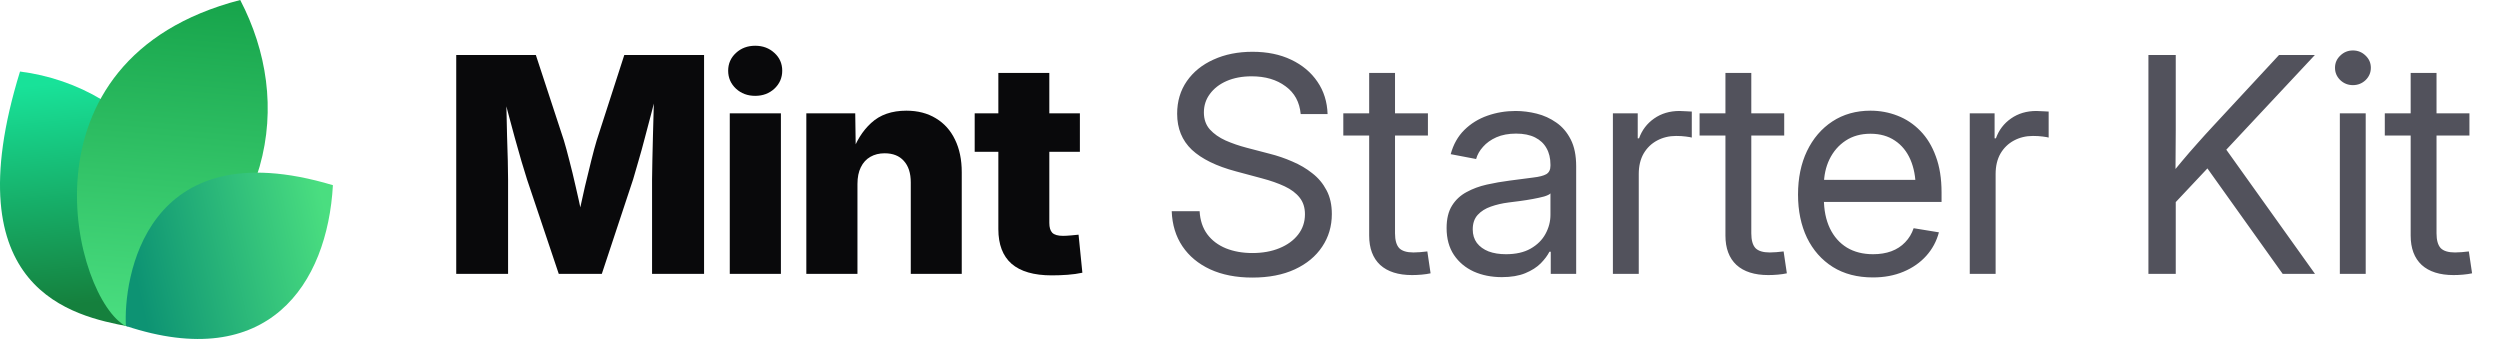
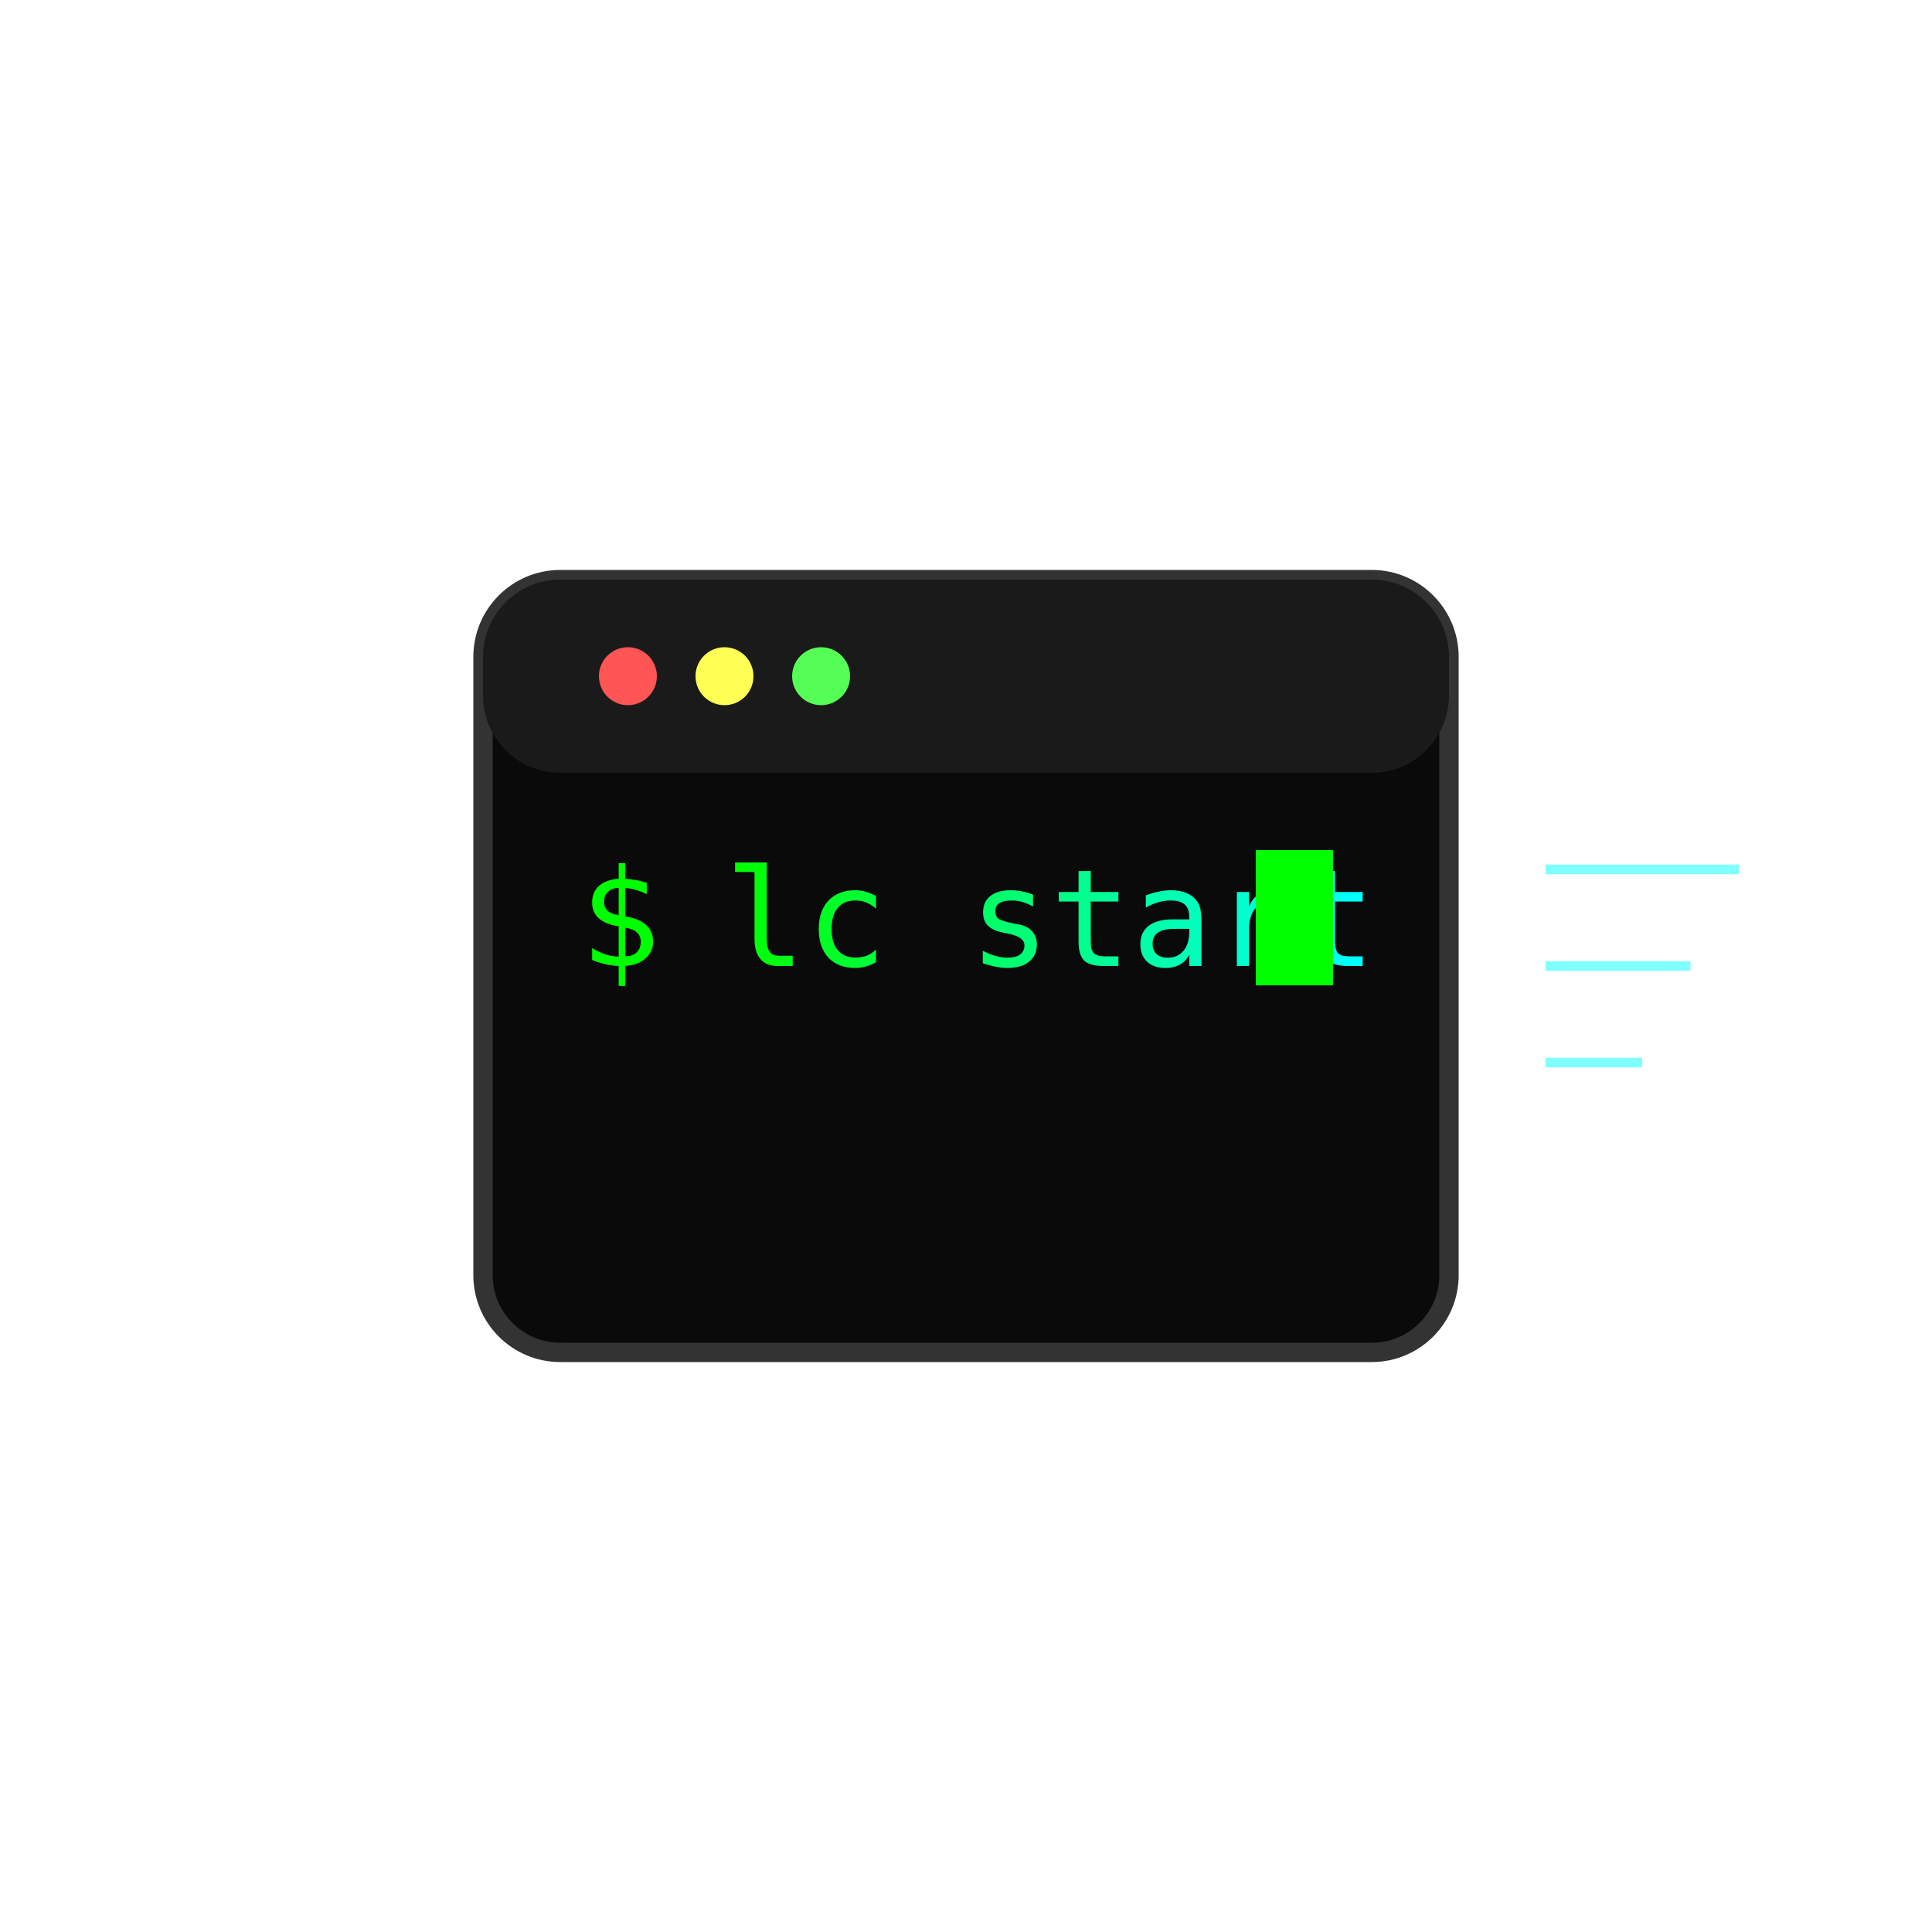
- <svg xmlns="http://www.w3.org/2000/svg" width="177" height="24" viewBox="0 0 177 24" fill="none">
-   <path d="M9.061 23.108C5.268 22.377 -3.391 20.627 1.417 5.064C9.634 6.099 16.973 14.064 9.061 23.108Z" fill="url(#paint0_linear_17557_2020)" />
-   <path d="M8.919 23.094C5.276 21.222 0.784 4.209 17.007 0C20.757 7.193 19.621 16.545 8.919 23.094Z" fill="url(#paint1_linear_17557_2020)" />
-   <path d="M8.914 23.079C8.735 19.882 10.159 9.085 23.57 13.111C23.181 20.123 18.984 26.418 8.914 23.079Z" fill="url(#paint2_linear_17557_2020)" />
-   <path d="M32.301 19.392V3.894H37.938L39.925 9.948C40.036 10.315 40.164 10.787 40.31 11.362C40.462 11.938 40.611 12.552 40.757 13.204C40.91 13.855 41.048 14.483 41.173 15.086C41.305 15.682 41.412 16.192 41.495 16.615H40.695C40.771 16.192 40.871 15.682 40.996 15.086C41.128 14.49 41.267 13.866 41.412 13.214C41.565 12.562 41.714 11.948 41.86 11.373C42.005 10.79 42.133 10.315 42.244 9.948L44.2 3.894H49.848V19.392H46.166V12.704C46.166 12.357 46.173 11.917 46.187 11.383C46.2 10.849 46.214 10.27 46.228 9.646C46.249 9.022 46.266 8.391 46.28 7.753C46.301 7.115 46.311 6.519 46.311 5.964H46.623C46.485 6.561 46.332 7.181 46.166 7.826C45.999 8.471 45.833 9.102 45.666 9.719C45.507 10.336 45.351 10.901 45.198 11.414C45.053 11.928 44.928 12.357 44.824 12.704L42.608 19.392H39.561L37.314 12.704C37.203 12.357 37.072 11.928 36.919 11.414C36.773 10.901 36.614 10.34 36.441 9.729C36.274 9.112 36.104 8.481 35.931 7.836C35.764 7.192 35.608 6.567 35.463 5.964H35.827C35.834 6.512 35.844 7.105 35.858 7.743C35.872 8.374 35.886 9.005 35.9 9.636C35.92 10.26 35.938 10.839 35.952 11.373C35.965 11.907 35.972 12.351 35.972 12.704V19.392H32.301ZM51.668 19.392V8.024H55.288V19.392H51.668ZM53.468 6.786C52.927 6.786 52.473 6.616 52.105 6.276C51.738 5.93 51.554 5.507 51.554 5.007C51.554 4.508 51.738 4.088 52.105 3.749C52.473 3.409 52.927 3.239 53.468 3.239C54.009 3.239 54.463 3.409 54.83 3.749C55.198 4.082 55.382 4.501 55.382 5.007C55.382 5.507 55.198 5.93 54.83 6.276C54.463 6.616 54.009 6.786 53.468 6.786ZM60.708 13.027V19.392H57.088V8.024H60.551L60.593 10.967H60.281C60.593 10.024 61.061 9.268 61.685 8.7C62.309 8.124 63.138 7.836 64.171 7.836C64.975 7.836 65.672 8.017 66.262 8.377C66.851 8.731 67.302 9.234 67.614 9.885C67.933 10.537 68.092 11.307 68.092 12.194V19.392H64.483V12.912C64.483 12.26 64.32 11.754 63.994 11.394C63.675 11.033 63.221 10.853 62.632 10.853C62.25 10.853 61.914 10.936 61.623 11.102C61.332 11.269 61.106 11.515 60.947 11.841C60.787 12.16 60.708 12.555 60.708 13.027ZM76.456 8.024V10.749H69.008V8.024H76.456ZM70.683 5.163H74.292V15.783C74.292 16.102 74.361 16.334 74.5 16.48C74.646 16.625 74.899 16.698 75.259 16.698C75.405 16.698 75.596 16.688 75.831 16.667C76.074 16.646 76.251 16.629 76.362 16.615L76.632 19.309C76.313 19.378 75.963 19.427 75.582 19.455C75.207 19.482 74.836 19.496 74.469 19.496C73.2 19.496 72.25 19.222 71.619 18.674C70.995 18.127 70.683 17.308 70.683 16.22V5.163Z" fill="#09090B" />
-   <path d="M88.667 19.652C87.523 19.652 86.528 19.458 85.682 19.07C84.843 18.681 84.188 18.137 83.716 17.437C83.245 16.736 82.992 15.908 82.957 14.951H84.933C84.968 15.596 85.148 16.14 85.474 16.584C85.8 17.021 86.24 17.354 86.795 17.582C87.35 17.804 87.974 17.915 88.667 17.915C89.388 17.915 90.026 17.801 90.581 17.572C91.143 17.343 91.583 17.024 91.902 16.615C92.228 16.199 92.391 15.717 92.391 15.169C92.391 14.698 92.266 14.306 92.017 13.994C91.767 13.675 91.413 13.408 90.956 13.193C90.498 12.978 89.954 12.787 89.323 12.621L87.502 12.132C86.123 11.765 85.082 11.255 84.382 10.603C83.689 9.944 83.342 9.095 83.342 8.055C83.342 7.174 83.571 6.404 84.028 5.746C84.486 5.087 85.117 4.577 85.921 4.217C86.726 3.849 87.645 3.666 88.678 3.666C89.718 3.666 90.63 3.853 91.413 4.227C92.204 4.602 92.824 5.122 93.275 5.787C93.726 6.446 93.965 7.209 93.993 8.076H92.089C92.013 7.23 91.656 6.574 91.018 6.11C90.387 5.638 89.586 5.403 88.615 5.403C87.95 5.403 87.36 5.513 86.847 5.735C86.341 5.957 85.946 6.262 85.661 6.651C85.377 7.032 85.235 7.469 85.235 7.961C85.235 8.447 85.377 8.849 85.661 9.168C85.946 9.48 86.317 9.74 86.774 9.948C87.232 10.149 87.724 10.319 88.251 10.457L89.884 10.884C90.439 11.023 90.977 11.206 91.496 11.435C92.023 11.657 92.495 11.934 92.911 12.267C93.334 12.593 93.67 12.995 93.92 13.474C94.17 13.945 94.294 14.504 94.294 15.149C94.294 16.015 94.066 16.788 93.608 17.468C93.157 18.148 92.512 18.681 91.673 19.07C90.834 19.458 89.832 19.652 88.667 19.652ZM101.097 8.024V9.594H95.106V8.024H101.097ZM96.937 5.163H98.767V16.521C98.767 17 98.865 17.347 99.059 17.562C99.26 17.77 99.6 17.874 100.078 17.874C100.21 17.874 100.366 17.867 100.546 17.853C100.733 17.832 100.903 17.815 101.056 17.801L101.285 19.351C101.097 19.392 100.886 19.423 100.65 19.444C100.414 19.465 100.189 19.475 99.974 19.475C98.996 19.475 98.244 19.236 97.717 18.758C97.197 18.272 96.937 17.579 96.937 16.677V5.163ZM106.33 19.621C105.595 19.621 104.932 19.489 104.343 19.226C103.754 18.955 103.285 18.564 102.939 18.05C102.592 17.53 102.419 16.896 102.419 16.147C102.419 15.495 102.547 14.965 102.804 14.556C103.06 14.146 103.403 13.828 103.833 13.599C104.263 13.363 104.742 13.186 105.269 13.068C105.796 12.95 106.333 12.857 106.881 12.787C107.574 12.69 108.132 12.617 108.555 12.569C108.978 12.52 109.287 12.441 109.481 12.33C109.675 12.212 109.772 12.014 109.772 11.737V11.654C109.772 11.203 109.679 10.815 109.492 10.489C109.311 10.163 109.041 9.91 108.68 9.729C108.32 9.549 107.872 9.459 107.338 9.459C106.805 9.459 106.34 9.546 105.945 9.719C105.556 9.892 105.241 10.118 104.998 10.395C104.755 10.665 104.593 10.953 104.509 11.258L102.71 10.915C102.897 10.222 103.22 9.65 103.677 9.199C104.135 8.748 104.679 8.412 105.31 8.19C105.941 7.968 106.607 7.857 107.307 7.857C107.8 7.857 108.295 7.92 108.795 8.044C109.301 8.169 109.765 8.381 110.188 8.679C110.611 8.97 110.951 9.369 111.208 9.875C111.464 10.374 111.593 11.005 111.593 11.768V19.392H109.793V17.822H109.7C109.568 18.085 109.363 18.359 109.086 18.643C108.809 18.921 108.444 19.153 107.994 19.34C107.543 19.527 106.988 19.621 106.33 19.621ZM106.621 17.998C107.321 17.998 107.904 17.867 108.368 17.603C108.84 17.333 109.19 16.986 109.419 16.563C109.654 16.133 109.772 15.682 109.772 15.211V13.692C109.703 13.769 109.554 13.841 109.325 13.911C109.096 13.973 108.829 14.032 108.524 14.088C108.226 14.143 107.921 14.192 107.609 14.233C107.304 14.275 107.033 14.309 106.798 14.337C106.354 14.393 105.938 14.49 105.549 14.628C105.168 14.76 104.86 14.954 104.624 15.211C104.388 15.467 104.27 15.811 104.27 16.241C104.27 16.615 104.367 16.934 104.561 17.198C104.762 17.461 105.04 17.662 105.393 17.801C105.747 17.933 106.156 17.998 106.621 17.998ZM114.193 19.392V8.024H115.951V9.792H116.045C116.253 9.209 116.61 8.741 117.116 8.388C117.622 8.034 118.219 7.857 118.905 7.857C119.058 7.857 119.217 7.864 119.384 7.878C119.55 7.885 119.682 7.892 119.779 7.899V9.74C119.716 9.719 119.578 9.695 119.363 9.667C119.155 9.639 118.922 9.625 118.666 9.625C118.174 9.625 117.726 9.733 117.324 9.948C116.922 10.163 116.603 10.471 116.367 10.874C116.138 11.276 116.024 11.758 116.024 12.319V19.392H114.193ZM126.322 8.024V9.594H120.33V8.024H126.322ZM122.161 5.163H123.992V16.521C123.992 17 124.089 17.347 124.283 17.562C124.484 17.77 124.824 17.874 125.302 17.874C125.434 17.874 125.59 17.867 125.77 17.853C125.958 17.832 126.127 17.815 126.28 17.801L126.509 19.351C126.322 19.392 126.11 19.423 125.874 19.444C125.639 19.465 125.413 19.475 125.198 19.475C124.221 19.475 123.468 19.236 122.941 18.758C122.421 18.272 122.161 17.579 122.161 16.677V5.163ZM132.604 19.642C131.502 19.642 130.555 19.396 129.765 18.903C128.974 18.404 128.364 17.714 127.934 16.834C127.511 15.946 127.3 14.927 127.3 13.775C127.3 12.611 127.511 11.584 127.934 10.697C128.364 9.802 128.964 9.102 129.734 8.596C130.51 8.089 131.408 7.836 132.428 7.836C133.1 7.836 133.738 7.954 134.341 8.19C134.952 8.426 135.489 8.783 135.954 9.261C136.425 9.74 136.793 10.343 137.056 11.071C137.327 11.792 137.462 12.645 137.462 13.63V14.296H128.433V12.735H136.463L135.631 13.297C135.631 12.541 135.506 11.876 135.257 11.3C135.007 10.725 134.643 10.277 134.165 9.958C133.686 9.632 133.107 9.469 132.428 9.469C131.748 9.469 131.162 9.632 130.67 9.958C130.177 10.284 129.796 10.725 129.526 11.279C129.262 11.827 129.13 12.441 129.13 13.12V14.046C129.13 14.864 129.273 15.572 129.557 16.168C129.841 16.757 130.243 17.211 130.763 17.53C131.283 17.842 131.901 17.998 132.615 17.998C133.093 17.998 133.523 17.929 133.905 17.79C134.293 17.645 134.619 17.433 134.882 17.156C135.153 16.879 135.354 16.546 135.486 16.157L137.275 16.449C137.108 17.08 136.81 17.634 136.38 18.113C135.95 18.591 135.413 18.966 134.768 19.236C134.123 19.507 133.402 19.642 132.604 19.642ZM139.459 19.392V8.024H141.217V9.792H141.311C141.519 9.209 141.876 8.741 142.382 8.388C142.888 8.034 143.485 7.857 144.171 7.857C144.324 7.857 144.483 7.864 144.649 7.878C144.816 7.885 144.948 7.892 145.045 7.899V9.74C144.982 9.719 144.844 9.695 144.629 9.667C144.421 9.639 144.188 9.625 143.932 9.625C143.439 9.625 142.992 9.733 142.59 9.948C142.188 10.163 141.869 10.471 141.633 10.874C141.404 11.276 141.29 11.758 141.29 12.319V19.392H139.459ZM153.429 14.961V12.715C153.783 12.257 154.136 11.82 154.49 11.404C154.844 10.981 155.204 10.565 155.572 10.156C155.939 9.74 156.314 9.327 156.695 8.918L161.355 3.894H163.893L157.277 10.967H157.184L153.429 14.961ZM152.108 19.392V3.894H154.043V9.241L154.022 12.559L154.043 13.505V19.392H152.108ZM161.615 19.392L155.967 11.477L157.173 9.969L163.903 19.392H161.615ZM165.661 19.392V8.024H167.492V19.392H165.661ZM166.587 6.027C166.24 6.027 165.942 5.909 165.692 5.673C165.443 5.43 165.318 5.139 165.318 4.799C165.318 4.459 165.443 4.172 165.692 3.936C165.942 3.693 166.24 3.572 166.587 3.572C166.934 3.572 167.232 3.693 167.482 3.936C167.731 4.172 167.856 4.459 167.856 4.799C167.856 5.139 167.731 5.43 167.482 5.673C167.232 5.909 166.934 6.027 166.587 6.027ZM174.836 8.024V9.594H168.844V8.024H174.836ZM170.675 5.163H172.506V16.521C172.506 17 172.603 17.347 172.797 17.562C172.998 17.77 173.338 17.874 173.816 17.874C173.948 17.874 174.104 17.867 174.284 17.853C174.472 17.832 174.641 17.815 174.794 17.801L175.023 19.351C174.836 19.392 174.624 19.423 174.388 19.444C174.153 19.465 173.927 19.475 173.712 19.475C172.735 19.475 171.982 19.236 171.455 18.758C170.935 18.272 170.675 17.579 170.675 16.677V5.163Z" fill="#52525C" />
+ <svg xmlns="http://www.w3.org/2000/svg" width="200" height="200" viewBox="0 0 200 200">
  <defs>
-     <linearGradient id="paint0_linear_17557_2020" x1="3.776" y1="5.916" x2="5.232" y2="21.559" gradientUnits="userSpaceOnUse">
-       <stop stop-color="#18E299" />
-       <stop offset="1" stop-color="#15803D" />
-     </linearGradient>
-     <linearGradient id="paint1_linear_17557_2020" x1="12.171" y1="-0.718" x2="10.19" y2="22.983" gradientUnits="userSpaceOnUse">
-       <stop stop-color="#16A34A" />
-       <stop offset="1" stop-color="#4ADE80" />
-     </linearGradient>
-     <linearGradient id="paint2_linear_17557_2020" x1="23.133" y1="15.353" x2="9.338" y2="18.52" gradientUnits="userSpaceOnUse">
-       <stop stop-color="#4ADE80" />
-       <stop offset="1" stop-color="#0D9373" />
+     <linearGradient id="terminal1" x1="0%" y1="0%" x2="100%" y2="0%">
+       <stop offset="0%" style="stop-color:#00FF00;stop-opacity:1" />
+       <stop offset="100%" style="stop-color:#00FFFF;stop-opacity:1" />
    </linearGradient>
  </defs>
+   <rect x="50" y="60" width="100" height="80" rx="8" fill="#0a0a0a" stroke="#333" stroke-width="2" />
+   <rect x="50" y="60" width="100" height="20" rx="8" fill="#1a1a1a" />
+   <circle cx="65" cy="70" r="3" fill="#FF5555" />
+   <circle cx="75" cy="70" r="3" fill="#FFFF55" />
+   <circle cx="85" cy="70" r="3" fill="#55FF55" />
+   <text x="60" y="100" font-family="monospace" font-size="14" fill="#00FF00">$</text>
+   <text x="75" y="100" font-family="monospace" font-size="14" fill="url(#terminal1)">lc start</text>
+   <rect x="130" y="88" width="8" height="14" fill="#00FF00">
+     <animate attributeName="opacity" values="1;0;1" dur="1s" repeatCount="indefinite" />
+   </rect>
+   <g stroke="#00FFFF" stroke-width="1" opacity="0.5">
+     <line x1="160" y1="90" x2="180" y2="90" />
+     <line x1="160" y1="100" x2="175" y2="100" />
+     <line x1="160" y1="110" x2="170" y2="110" />
+   </g>
</svg>
